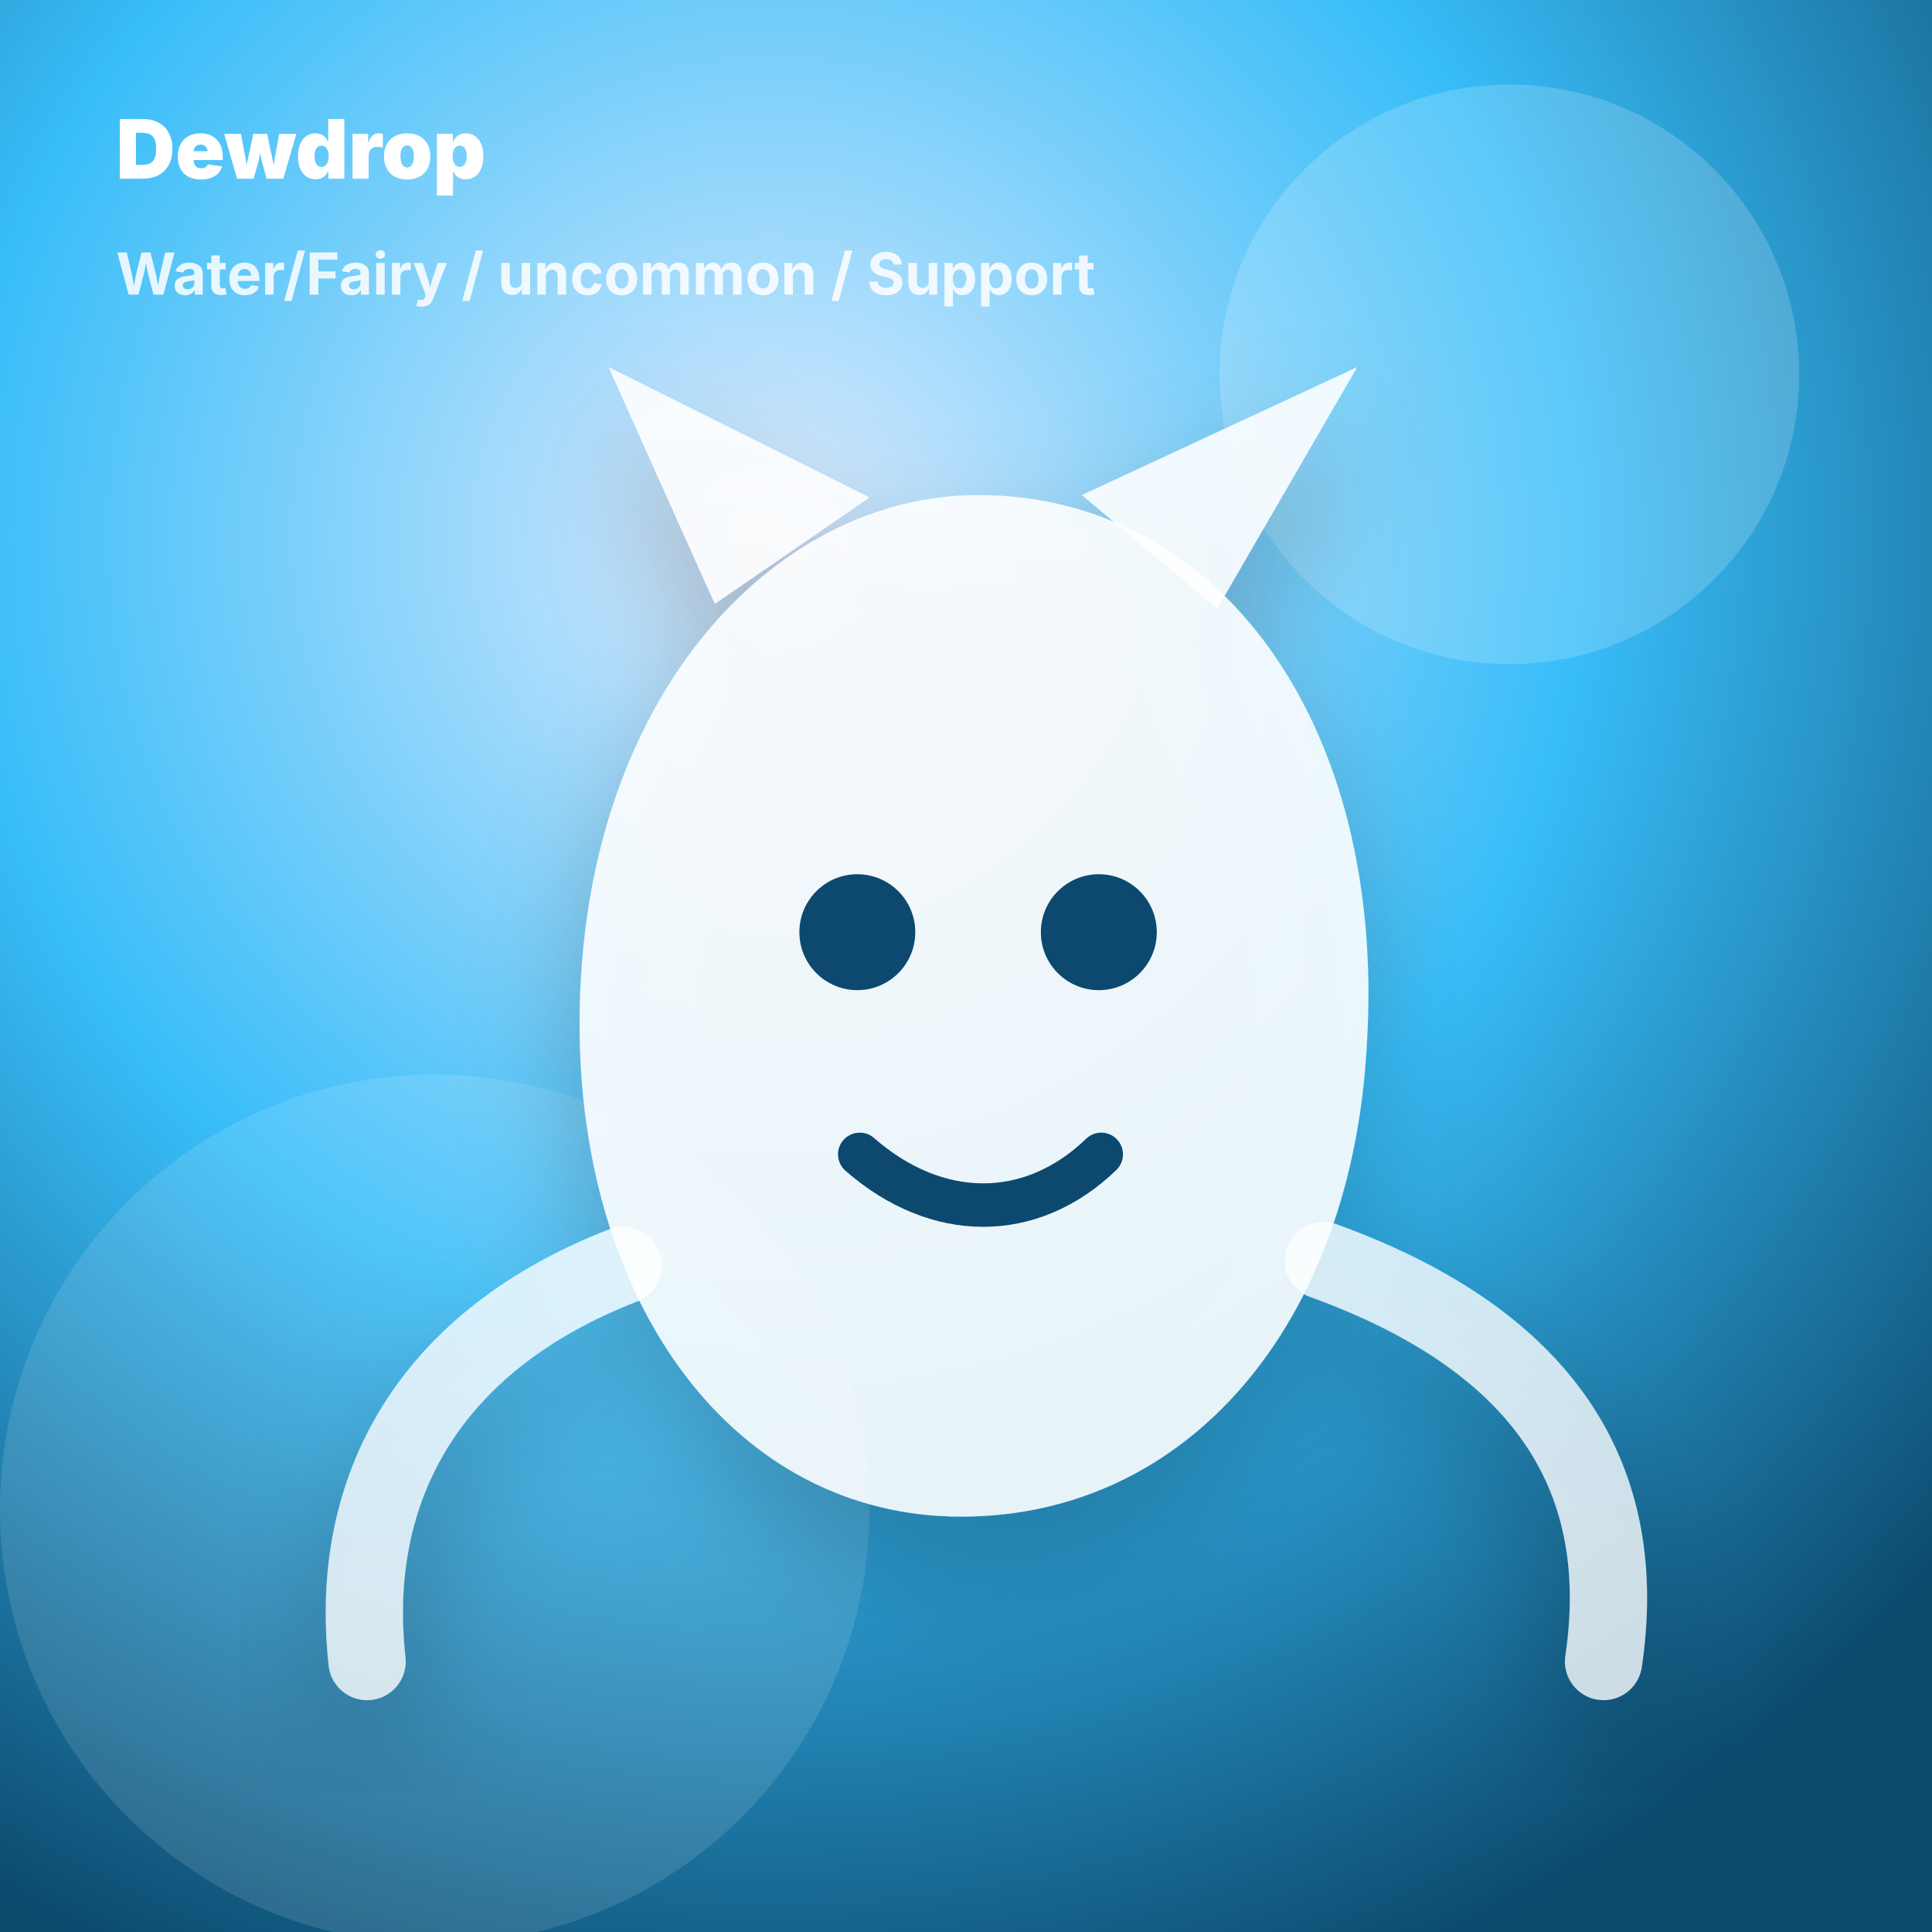
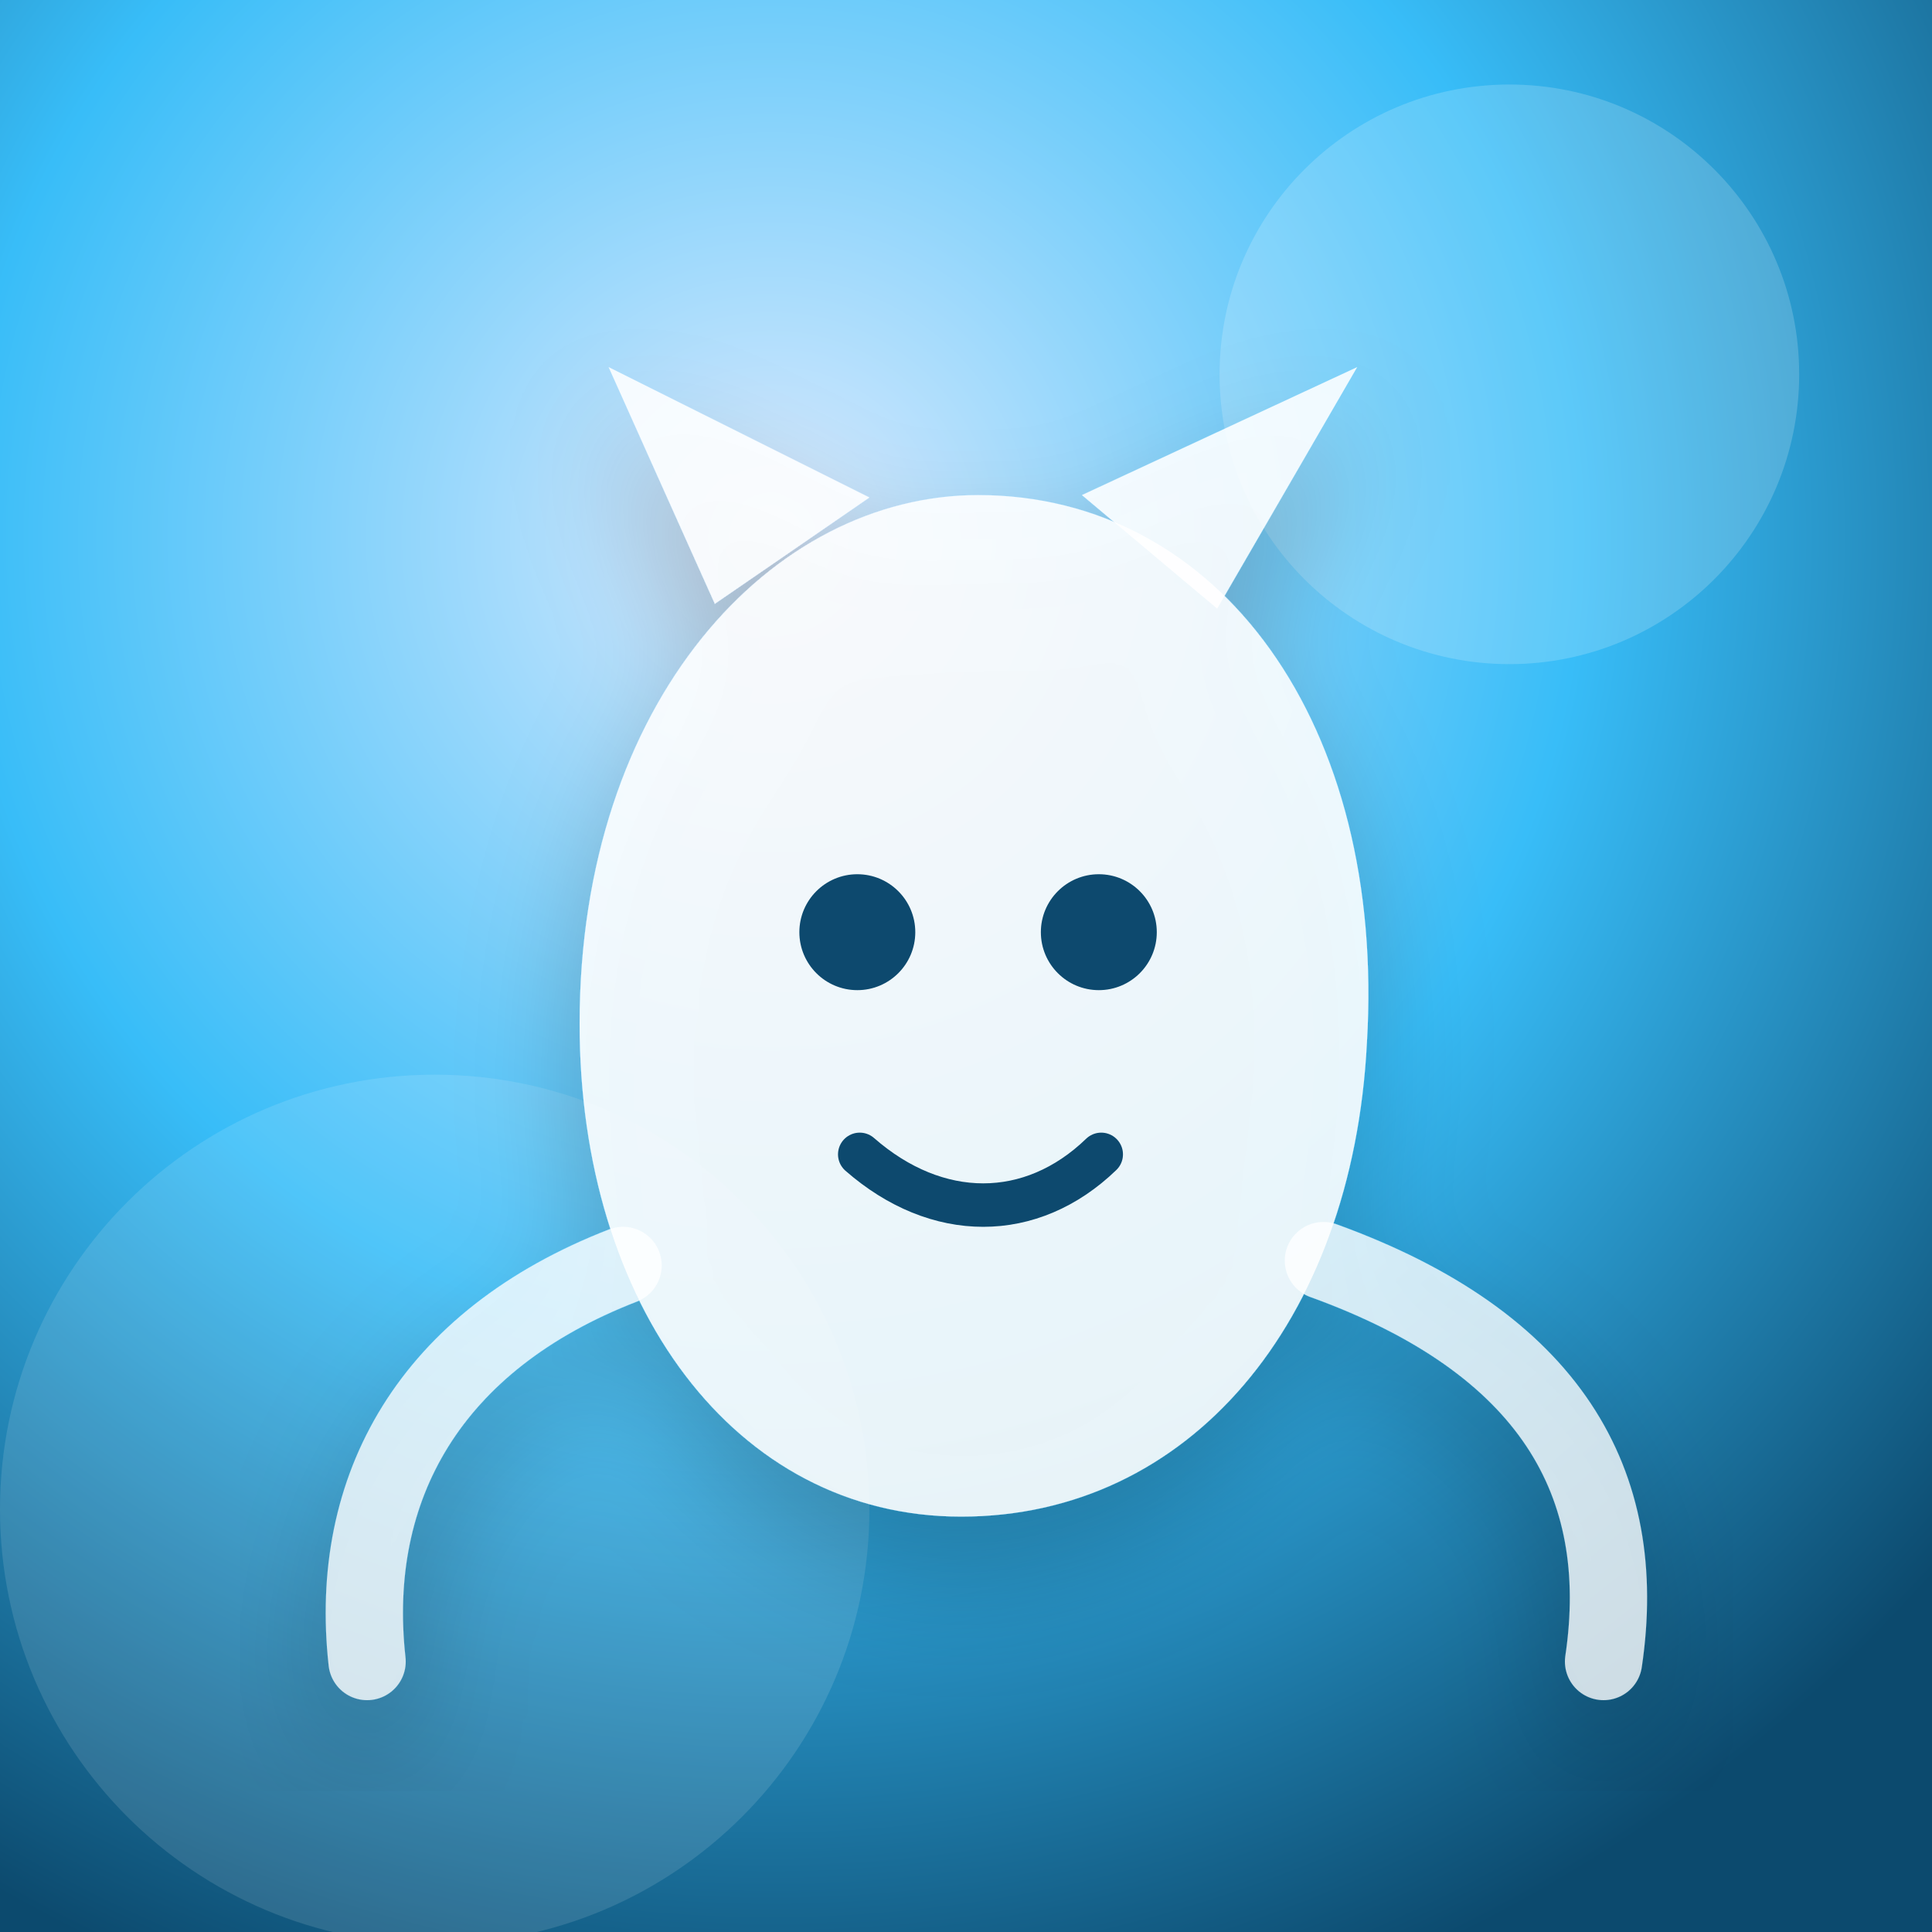
<svg xmlns="http://www.w3.org/2000/svg" width="800" height="800" viewBox="0 0 800 800" role="img" aria-label="Dewdrop">
  <defs>
    <radialGradient id="bg" cx=".4" cy=".28" r=".8">
      <stop offset="0" stop-color="#dbeafe" />
      <stop offset=".52" stop-color="#38bdf8" />
      <stop offset="1" stop-color="#0c4a6e" />
    </radialGradient>
    <filter id="shadow">
      <feDropShadow dx="0" dy="24" stdDeviation="24" flood-color="#000" flood-opacity=".25" />
    </filter>
  </defs>
  <rect width="800" height="800" fill="url(#bg)" />
  <circle cx="625" cy="155" r="120" fill="#fff" opacity=".18" />
  <circle cx="180" cy="625" r="180" fill="#fff" opacity=".12" />
  <g filter="url(#shadow)">
    <path d="M240 424 C240 290 320 205 405 205 C505 205 574 300 566 432 C560 548 492 628 398 628 C304 628 240 540 240 424Z" fill="#fff" opacity=".88" />
    <path d="M296 250 L252 152 L360 206Z" fill="#fff" opacity=".88" />
    <path d="M504 252 L562 152 L448 205Z" fill="#fff" opacity=".88" />
    <circle cx="355" cy="386" r="24" fill="#0c4a6e" />
    <circle cx="455" cy="386" r="24" fill="#0c4a6e" />
    <path d="M356 478 C388 506 427 506 456 478" fill="none" stroke="#0c4a6e" stroke-width="18" stroke-linecap="round" />
    <path d="M258 524 C178 555 144 616 152 688" fill="none" stroke="#fff" stroke-width="32" stroke-linecap="round" opacity=".78" />
    <path d="M548 522 C642 556 675 614 664 688" fill="none" stroke="#fff" stroke-width="32" stroke-linecap="round" opacity=".78" />
  </g>
-   <text x="48" y="74" fill="#fff" font-family="Inter,Segoe UI,Arial,sans-serif" font-size="34" font-weight="900">Dewdrop</text>
-   <text x="48" y="122" fill="#fff" opacity=".85" font-family="Inter,Segoe UI,Arial,sans-serif" font-size="24" font-weight="700">Water/Fairy / uncommon / Support</text>
</svg>
